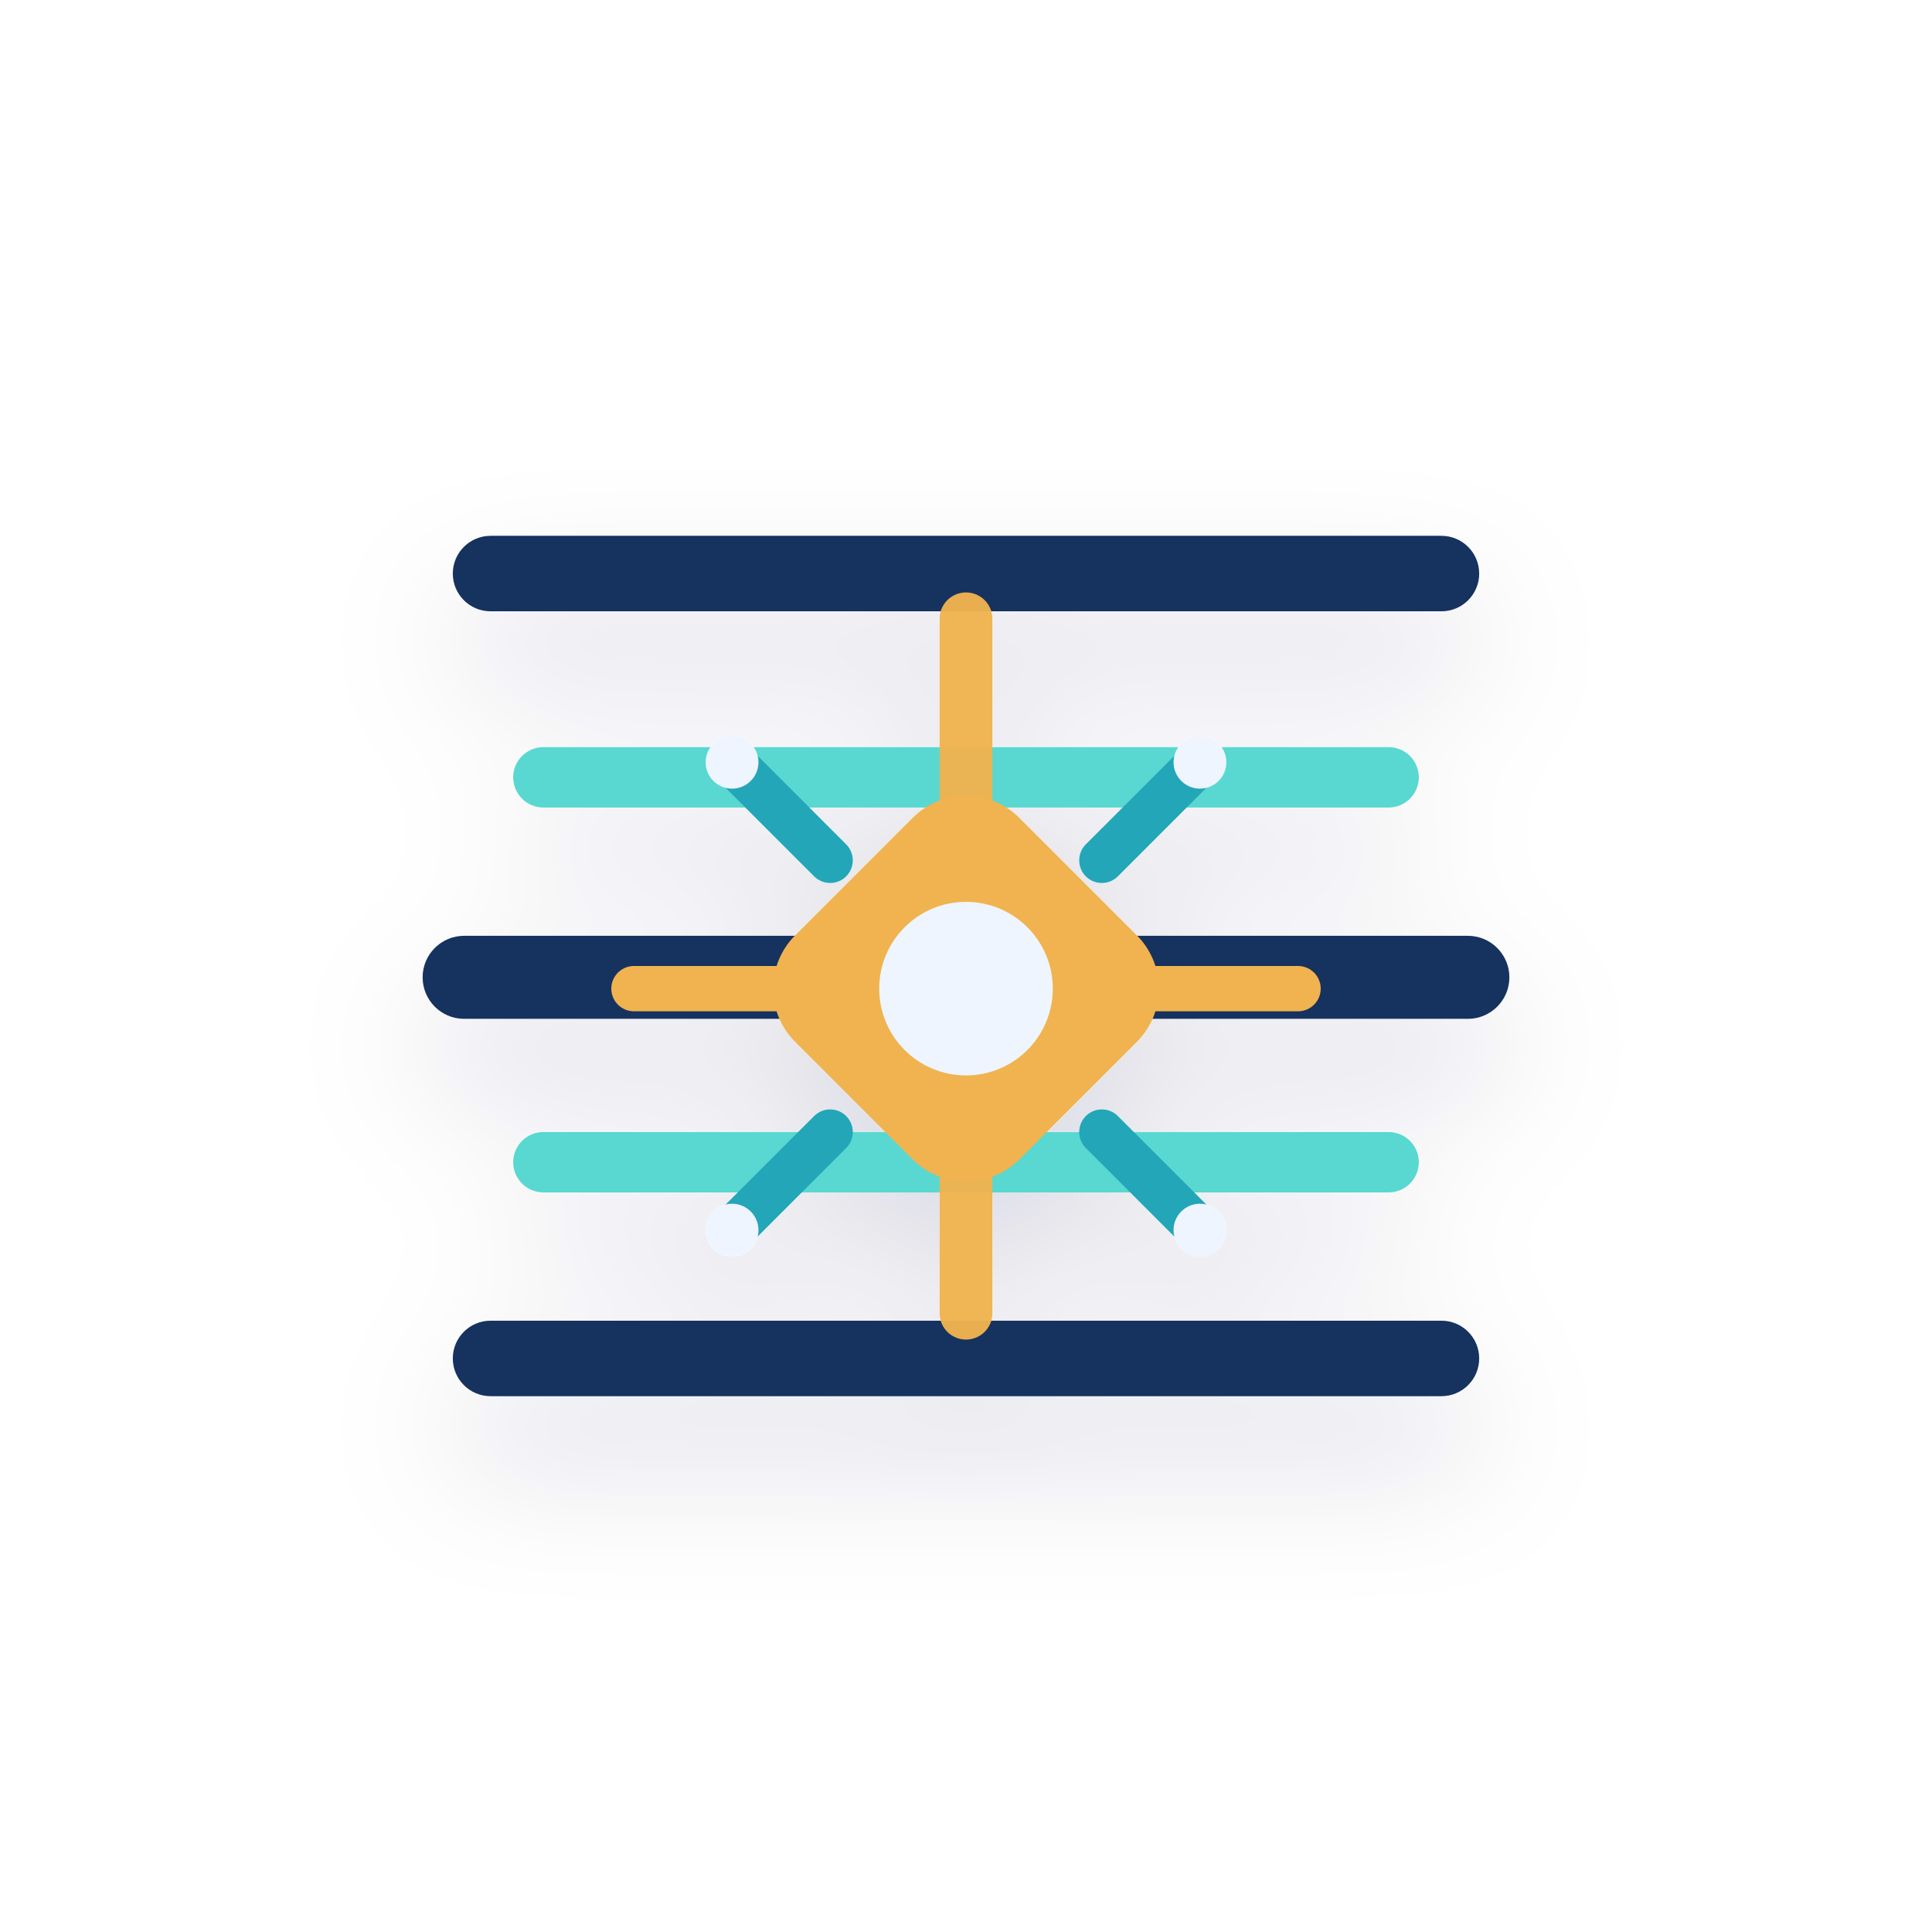
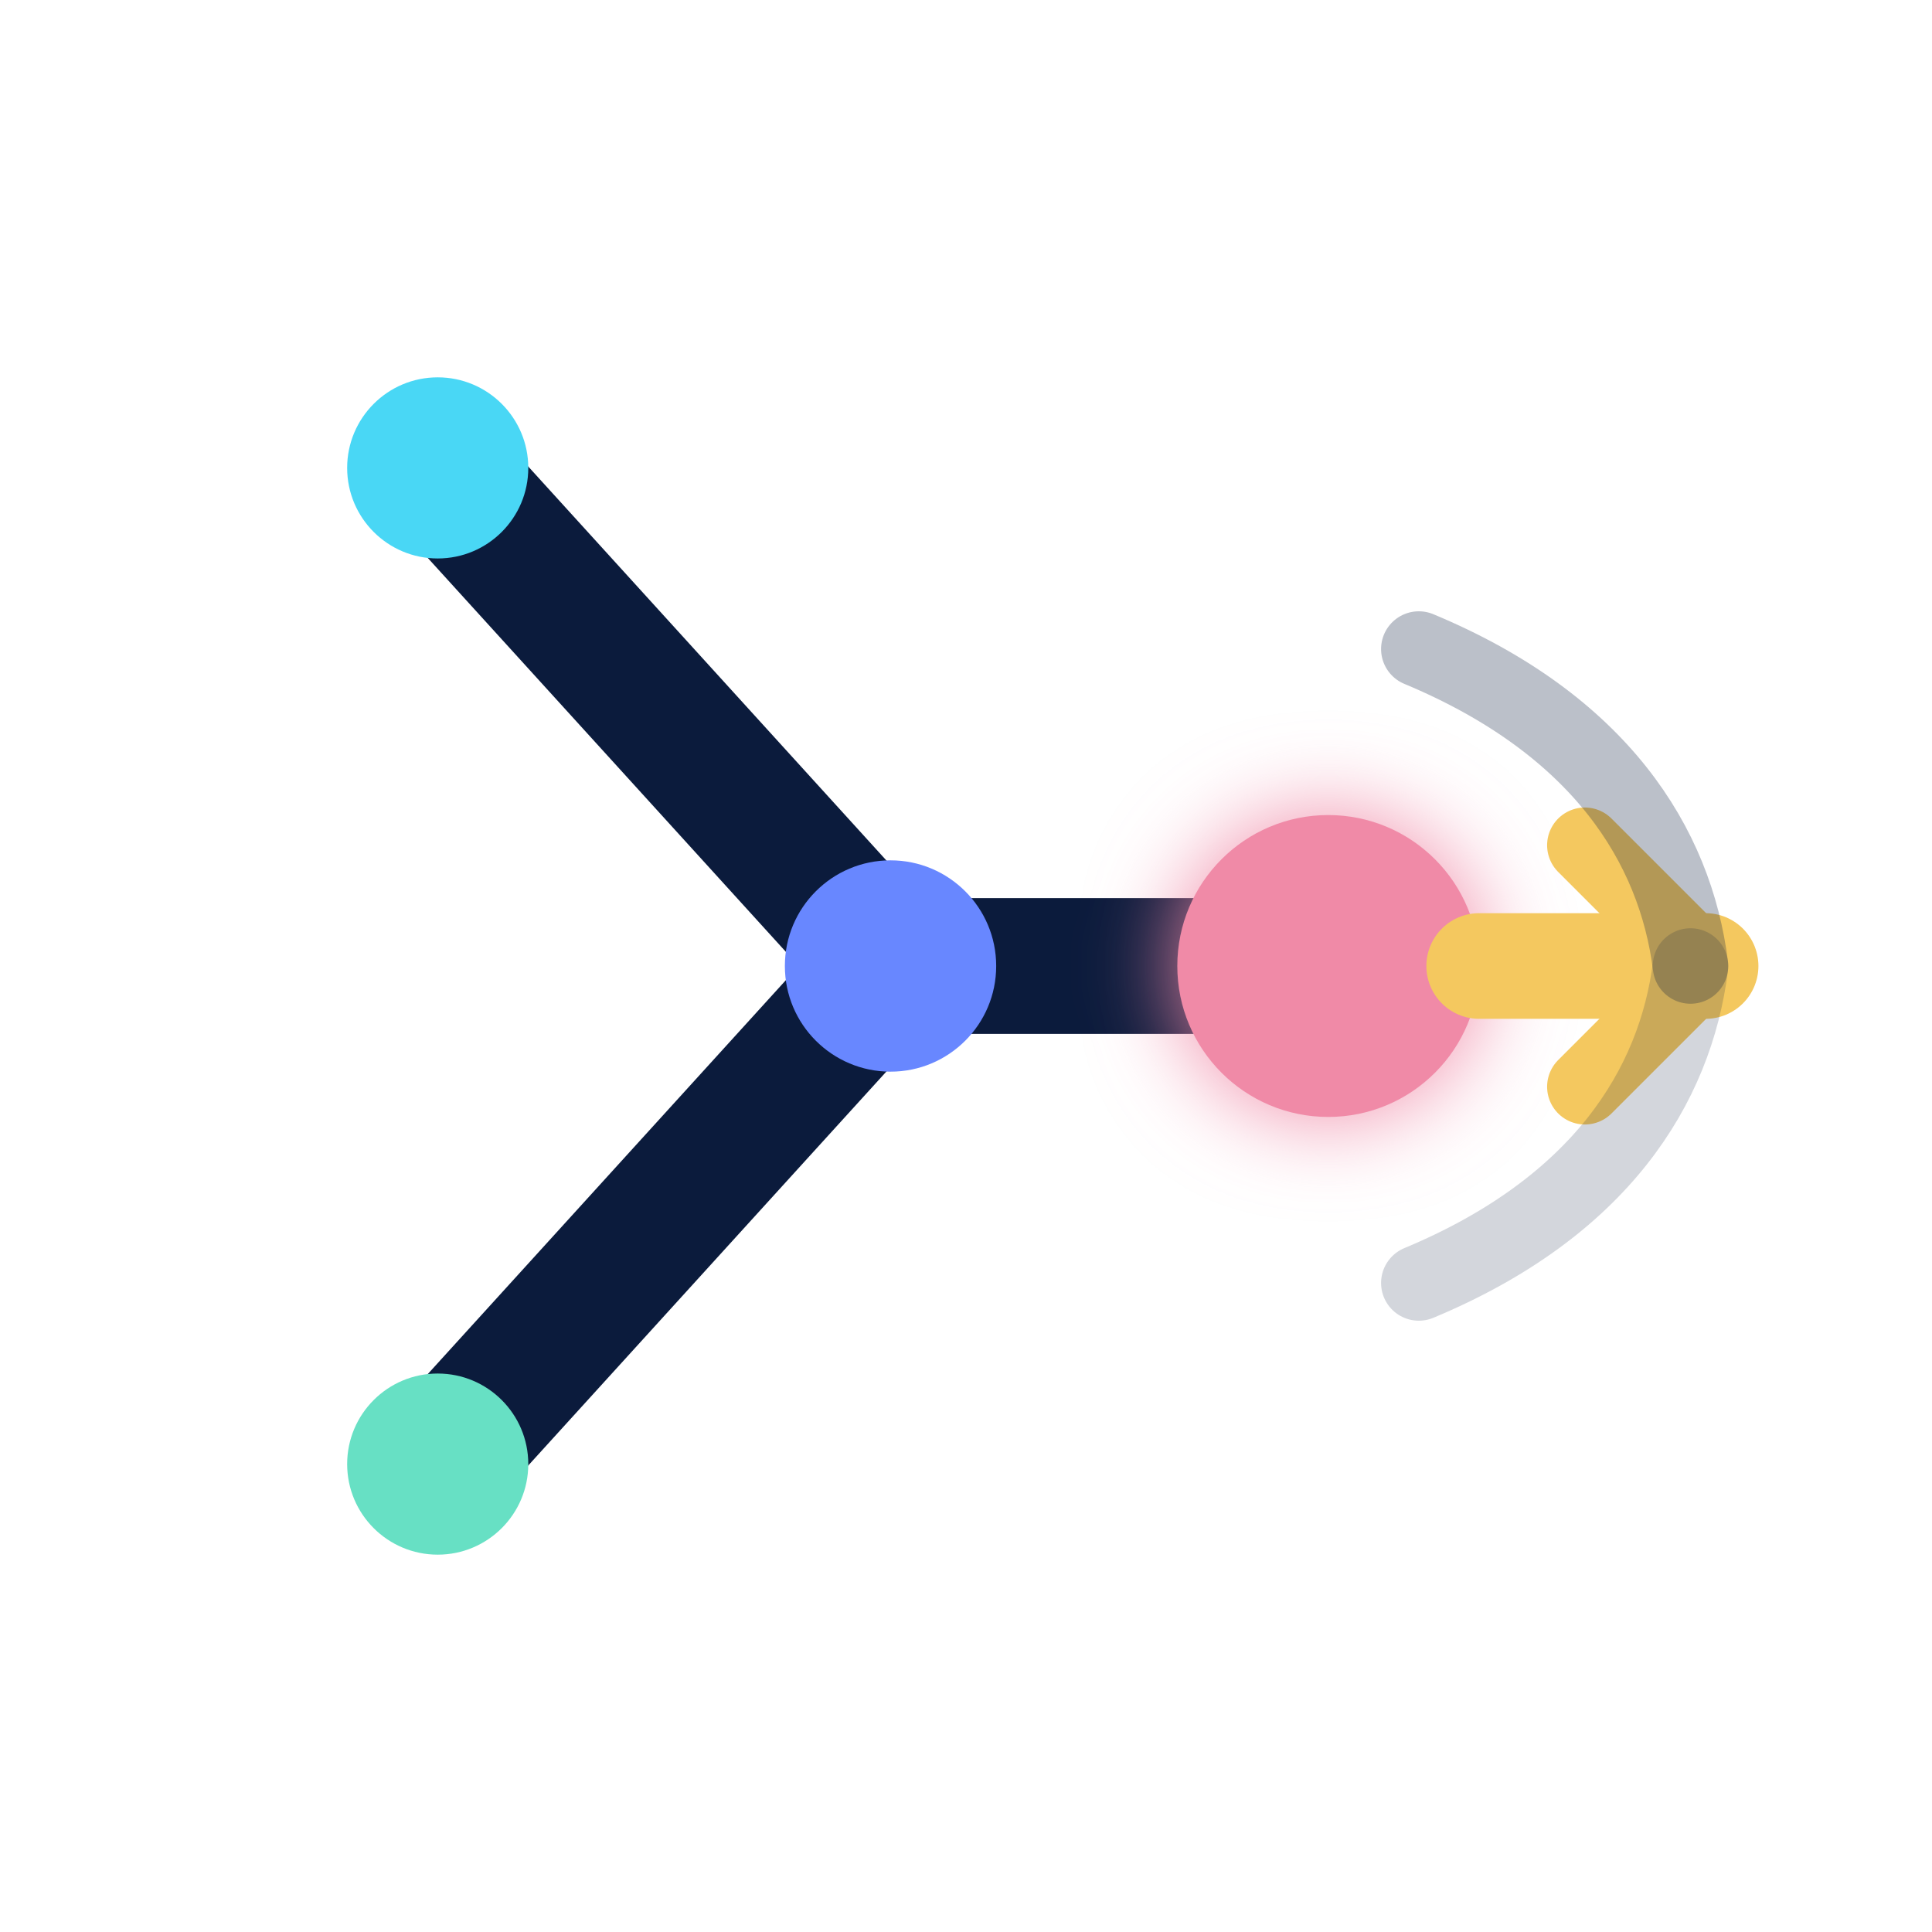
- <svg xmlns="http://www.w3.org/2000/svg" viewBox="0 0 512 512" fill="none">
+ <svg xmlns="http://www.w3.org/2000/svg" viewBox="0 0 256 256" width="256" height="256" fill="none">
  <defs>
-     <filter id="shadow" x="-25%" y="-25%" width="150%" height="150%">
-       <feDropShadow dx="0" dy="18" stdDeviation="18" flood-color="#102240" flood-opacity="0.14" />
+     <filter id="softGlow" x="-50%" y="-50%" width="200%" height="200%">
+       <feGaussianBlur stdDeviation="6" result="b" />
+       <feMerge>
+         <feMergeNode in="b" />
+         <feMergeNode in="SourceGraphic" />
+       </feMerge>
    </filter>
  </defs>
-   <g filter="url(#shadow)">
-     <rect x="120" y="142" width="272" height="20" rx="10" fill="#18325f" />
-     <rect x="136" y="198" width="240" height="16" rx="8" fill="#58d8d0" />
-     <rect x="112" y="248" width="288" height="22" rx="11" fill="#18325f" />
-     <rect x="136" y="300" width="240" height="16" rx="8" fill="#58d8d0" />
-     <rect x="120" y="350" width="272" height="20" rx="10" fill="#18325f" />
-     <path d="M256 164V348" stroke="#f0b34f" stroke-width="14" stroke-linecap="round" opacity="0.96" />
-     <rect x="214" y="220" width="84" height="84" rx="20" transform="rotate(45 256 262)" fill="#f0b34f" />
-     <circle cx="256" cy="262" r="23" fill="#eef5ff" />
-     <path d="M194 202L220 228M318 326L292 300M318 202L292 228M194 326L220 300" stroke="#24a6b8" stroke-width="12" stroke-linecap="round" />
-     <circle cx="194" cy="202" r="7" fill="#eef5ff" />
-     <circle cx="318" cy="202" r="7" fill="#eef5ff" />
-     <circle cx="194" cy="326" r="7" fill="#eef5ff" />
-     <circle cx="318" cy="326" r="7" fill="#eef5ff" />
-     <path d="M168 262H210M302 262H344" stroke="#f0b34f" stroke-width="12" stroke-linecap="round" />
-   </g>
+   <path d="M58 62 L118 128 L58 194" stroke="#0b1b3c" stroke-width="18" stroke-linecap="round" stroke-linejoin="round" />
+   <path d="M118 128 H176" stroke="#0b1b3c" stroke-width="18" stroke-linecap="round" />
+   <circle cx="58" cy="62" r="12" fill="#49d7f5" />
+   <circle cx="58" cy="194" r="12" fill="#67e0c4" />
+   <circle cx="118" cy="128" r="14" fill="#6887ff" />
+   <circle cx="176" cy="128" r="20" fill="#f08aa7" filter="url(#softGlow)" />
+   <circle cx="176" cy="128" r="12" fill="#f08aa7" />
+   <path d="M226 128 H196" stroke="#f4c85f" stroke-width="14" stroke-linecap="round" />
+   <path d="M210 112 L226 128 L210 144" stroke="#f4c85f" stroke-width="10" stroke-linecap="round" stroke-linejoin="round" />
+   <path d="M188 86 C212 96 222 112 224 128" stroke="#0b1b3c" stroke-width="10" stroke-linecap="round" opacity="0.28" />
+   <path d="M188 170 C212 160 222 144 224 128" stroke="#0b1b3c" stroke-width="10" stroke-linecap="round" opacity="0.18" />
</svg>
